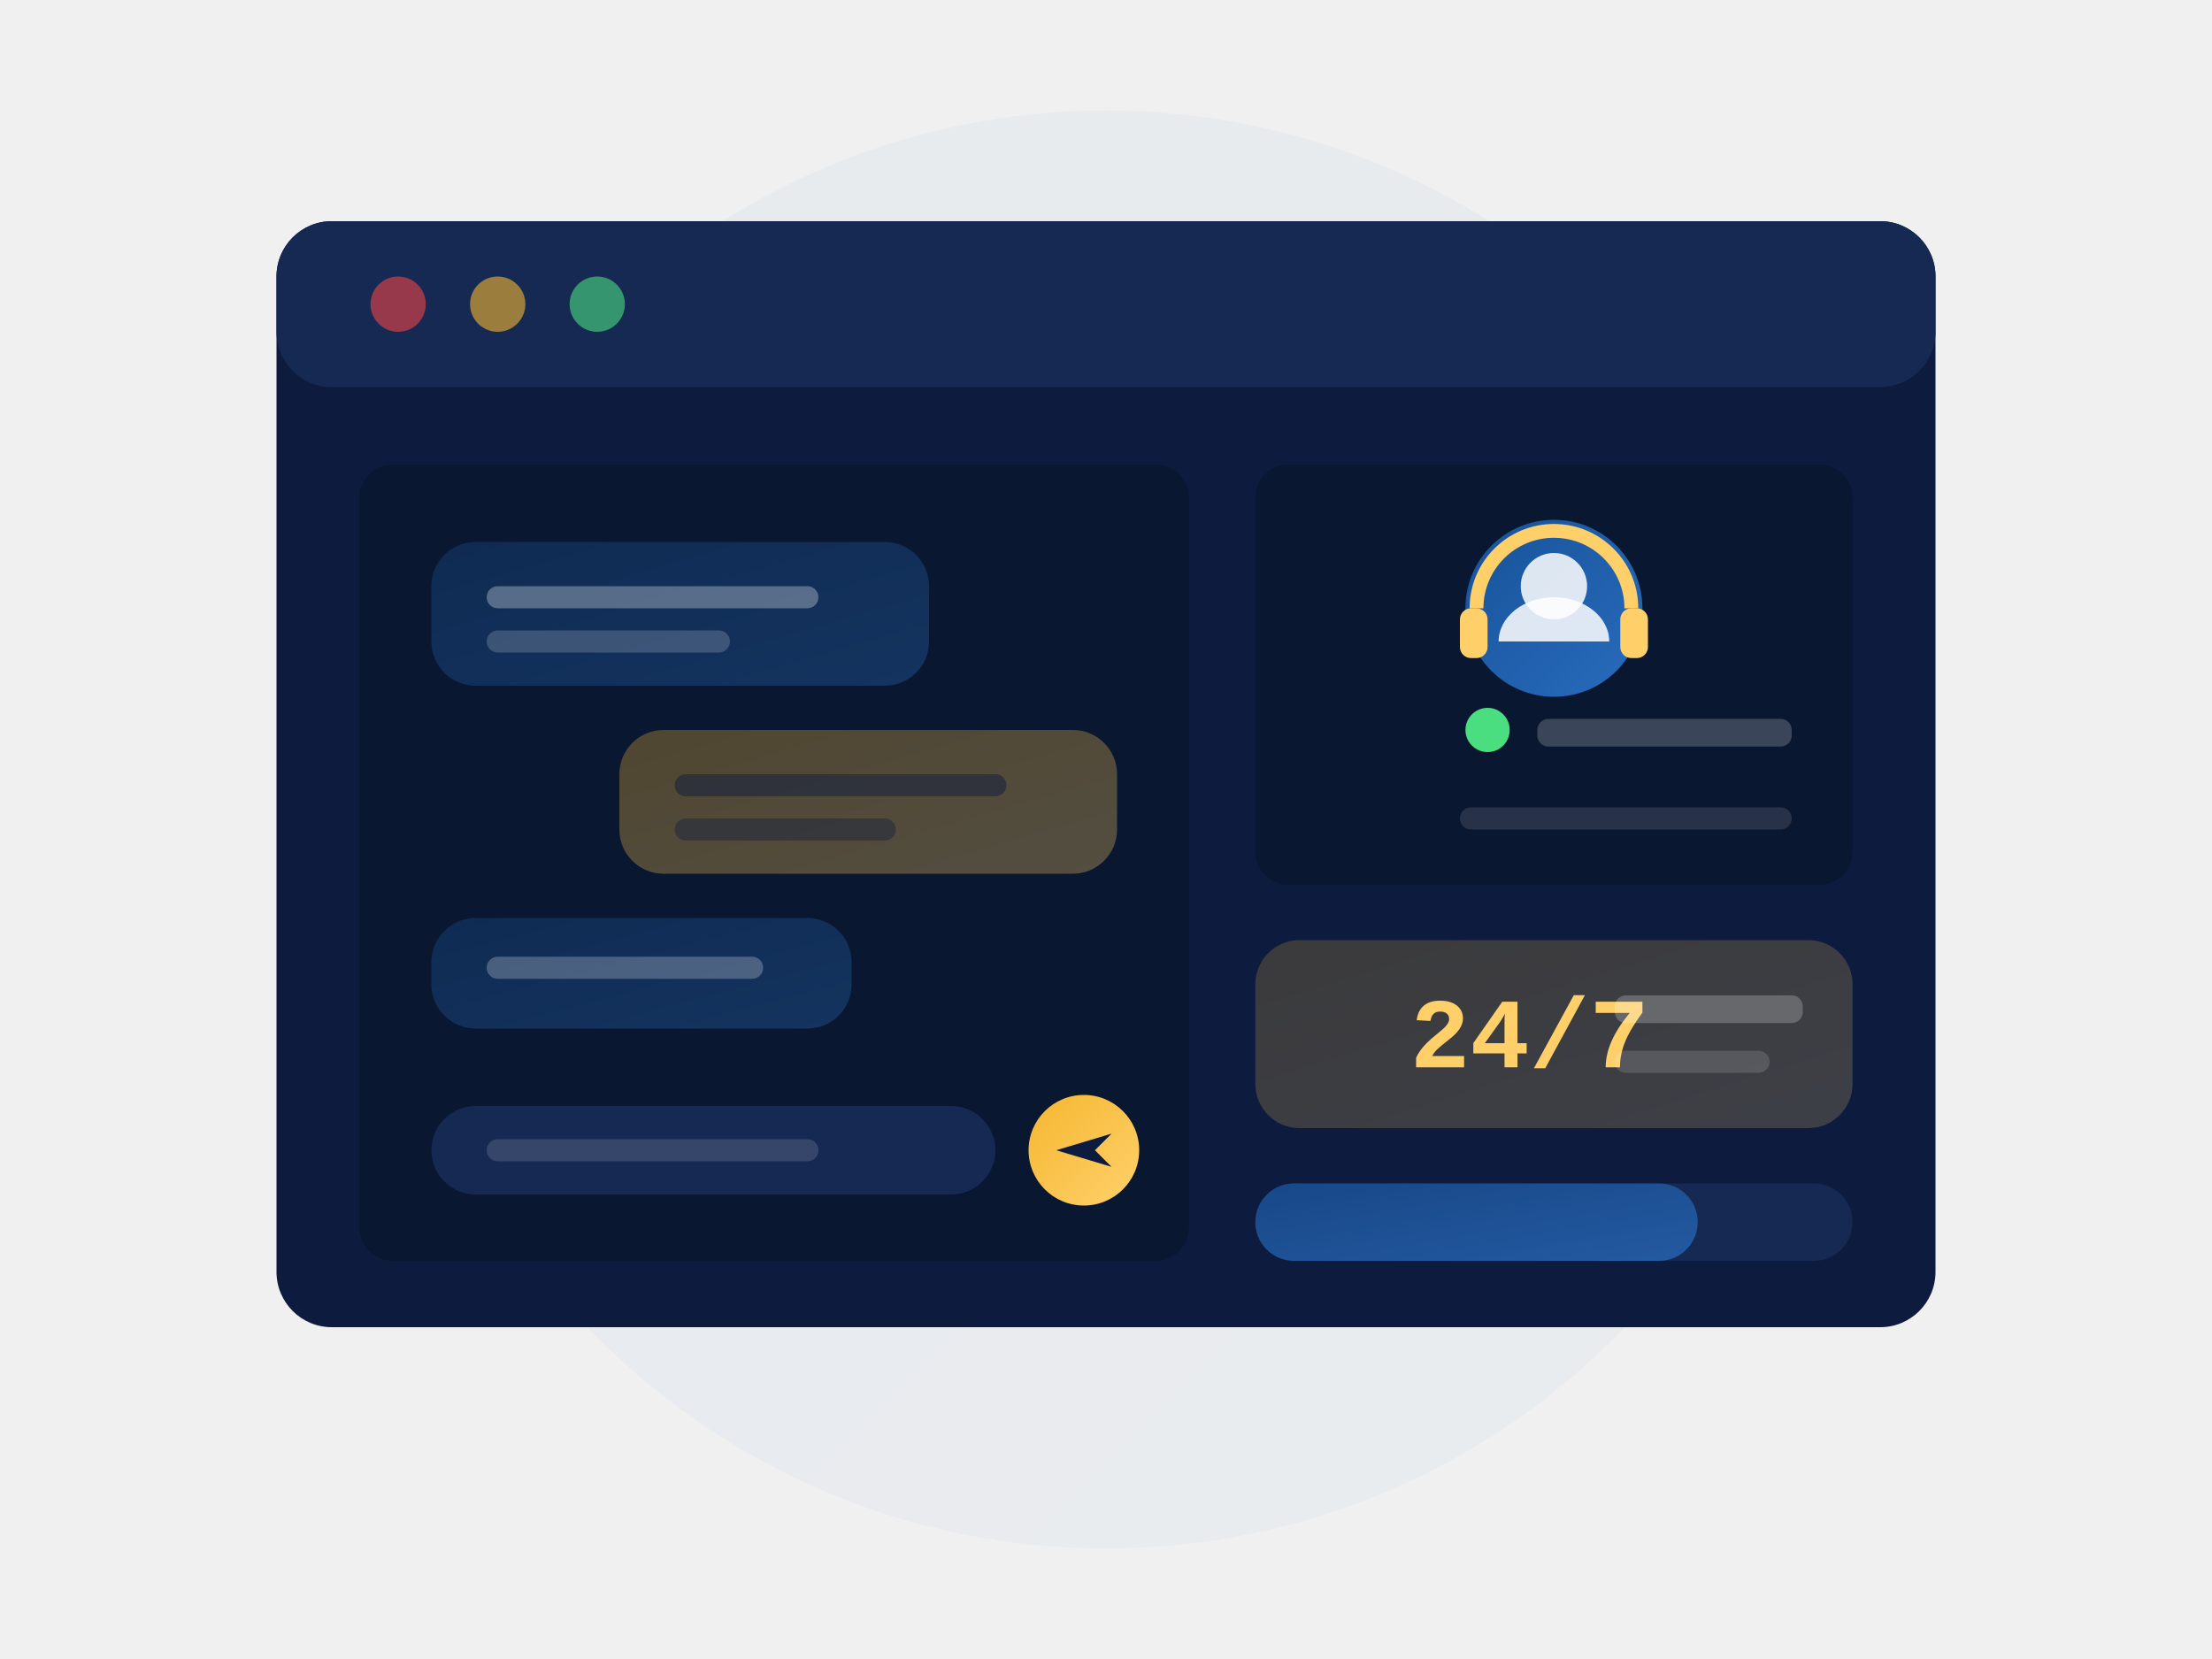
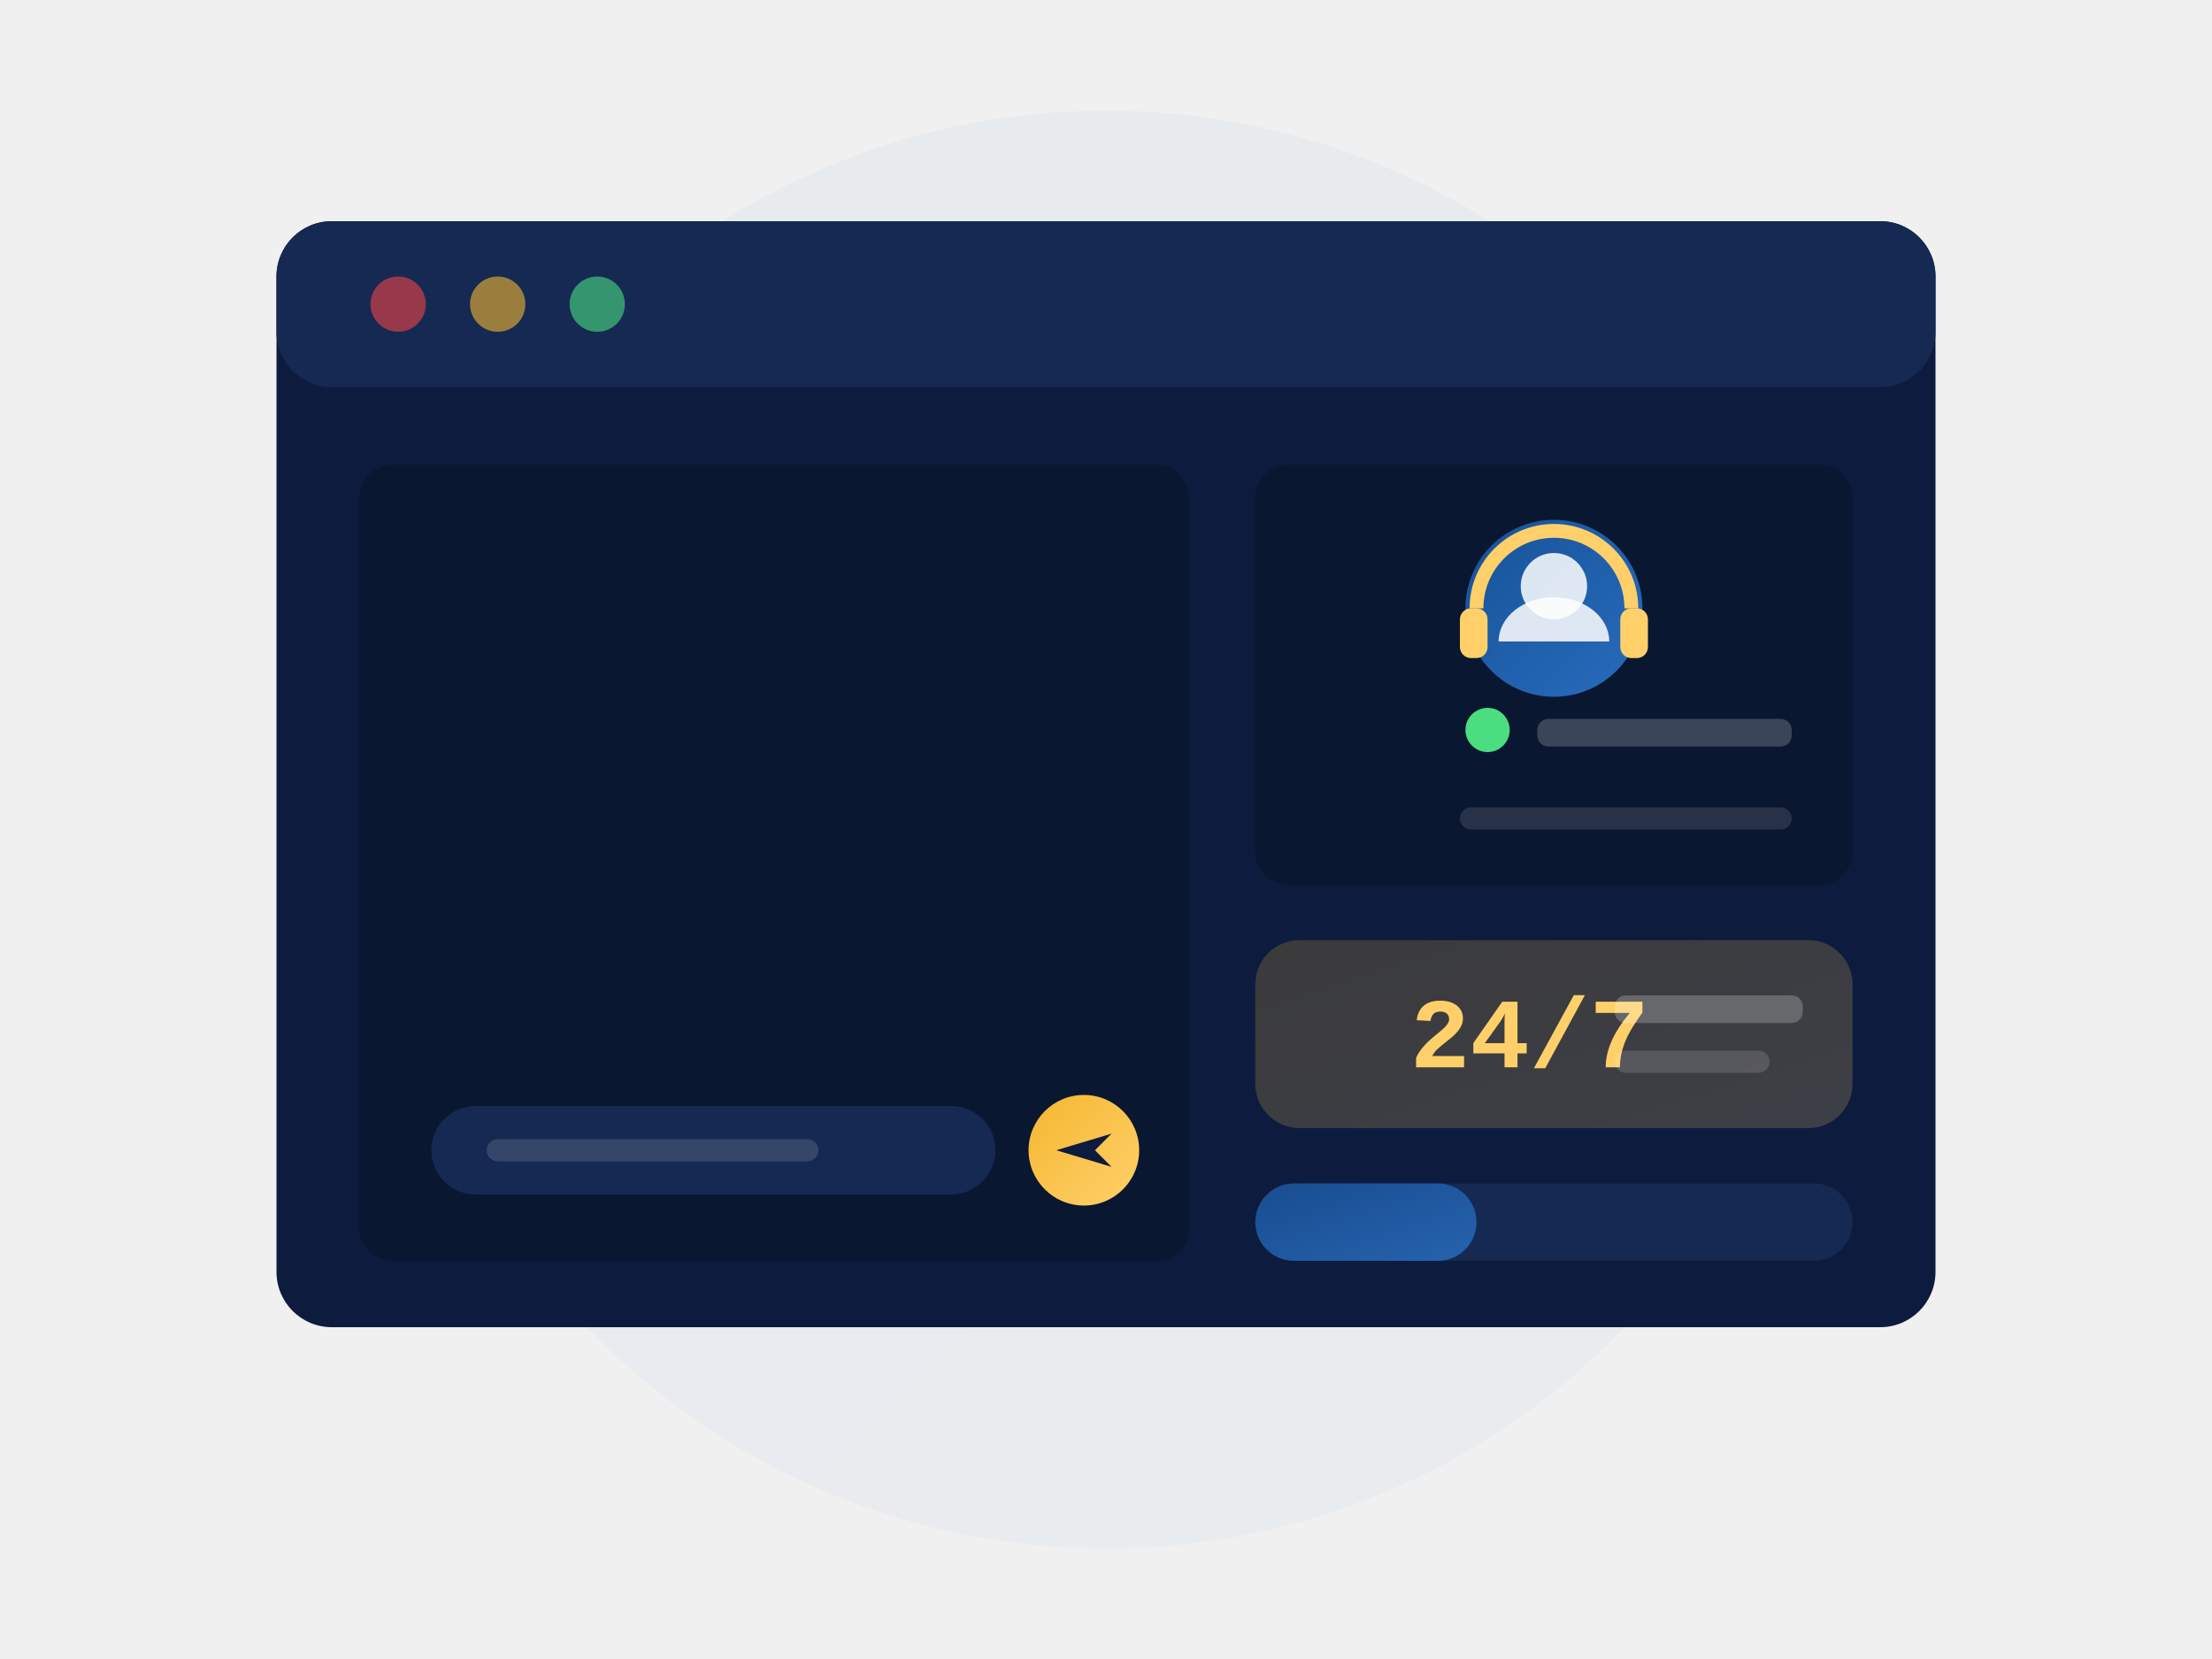
<svg xmlns="http://www.w3.org/2000/svg" viewBox="0 0 400 300" fill="none" role="img" aria-label="Technical support illustration">
  <defs>
    <linearGradient id="s1" x1="0%" y1="0%" x2="100%" y2="100%">
      <stop offset="0%" style="stop-color:#1A5DAB" />
      <stop offset="100%" style="stop-color:#2E7BD6" />
    </linearGradient>
    <linearGradient id="s2" x1="0%" y1="0%" x2="100%" y2="100%">
      <stop offset="0%" style="stop-color:#F5B731" />
      <stop offset="100%" style="stop-color:#FFD06A" />
    </linearGradient>
  </defs>
  <circle cx="200" cy="150" r="130" fill="url(#s1)" opacity="0.04" />
  <rect x="50" y="40" width="300" height="200" rx="10" fill="#0D1B3E" />
  <rect x="50" y="40" width="300" height="30" rx="10" fill="#152952" />
  <circle cx="72" cy="55" r="5" fill="#EF4444" opacity="0.6" />
  <circle cx="90" cy="55" r="5" fill="#F5B731" opacity="0.6" />
  <circle cx="108" cy="55" r="5" fill="#4ADE80" opacity="0.6" />
  <rect x="65" y="84" width="150" height="144" rx="6" fill="#0a1730" />
-   <rect x="78" y="98" width="90" height="26" rx="8" fill="url(#s1)" opacity="0.28" />
-   <rect x="88" y="106" width="60" height="4" rx="2" fill="white" opacity="0.3" />
-   <rect x="88" y="114" width="44" height="4" rx="2" fill="white" opacity="0.18" />
-   <rect x="112" y="132" width="90" height="26" rx="8" fill="url(#s2)" opacity="0.3" />
-   <rect x="122" y="140" width="60" height="4" rx="2" fill="#0D1B3E" opacity="0.5" />
-   <rect x="122" y="148" width="40" height="4" rx="2" fill="#0D1B3E" opacity="0.4" />
-   <rect x="78" y="166" width="76" height="20" rx="8" fill="url(#s1)" opacity="0.28" />
-   <rect x="88" y="173" width="50" height="4" rx="2" fill="white" opacity="0.24" />
+   <g opacity="0">
+     <animate attributeName="opacity" values="0;1;1;1;0" keyTimes="0;0.12;0.85;0.95;1" dur="5s" repeatCount="indefinite" />
+     <rect x="78" y="98" width="90" height="26" rx="8" fill="url(#s1)" opacity="0.28" />
+     <rect x="88" y="106" width="60" height="4" rx="2" fill="white" opacity="0.3" />
+     <rect x="88" y="114" width="44" height="4" rx="2" fill="white" opacity="0.18" />
+   </g>
+   <g opacity="0">
+     <animate attributeName="opacity" values="0;0;1;1;0" keyTimes="0;0.28;0.4;0.9;1" dur="5s" repeatCount="indefinite" />
+     <rect x="112" y="132" width="90" height="26" rx="8" fill="url(#s2)" opacity="0.3" />
+     <rect x="122" y="140" width="60" height="4" rx="2" fill="#0D1B3E" opacity="0.5" />
+     <rect x="122" y="148" width="40" height="4" rx="2" fill="#0D1B3E" opacity="0.4" />
+   </g>
+   <g opacity="0">
+     <animate attributeName="opacity" values="0;0;1;1;0" keyTimes="0;0.55;0.66;0.9;1" dur="5s" repeatCount="indefinite" />
+     <rect x="78" y="166" width="76" height="20" rx="8" fill="url(#s1)" opacity="0.28" />
+     <rect x="88" y="173" width="50" height="4" rx="2" fill="white" opacity="0.24" />
+   </g>
  <rect x="78" y="200" width="102" height="16" rx="8" fill="#152952" />
  <rect x="88" y="206" width="60" height="4" rx="2" fill="white" opacity="0.14" />
-   <circle cx="196" cy="208" r="10" fill="url(#s2)" />
+   <circle cx="196" cy="208" r="10" fill="url(#s2)">
+     <animate attributeName="r" values="10;12;10" dur="1.6s" repeatCount="indefinite" />
+   </circle>
  <path d="M191 208 l10 -3 -3 3 3 3 z" fill="#0D1B3E" />
  <rect x="227" y="84" width="108" height="76" rx="6" fill="#0a1730" />
  <circle cx="281" cy="110" r="16" fill="url(#s1)" opacity="0.85" />
  <circle cx="281" cy="106" r="6" fill="white" opacity="0.85" />
  <path d="M271 116 a10 8 0 0 1 20 0 Z" fill="white" opacity="0.85" />
  <path d="M267 110 a14 14 0 0 1 28 0" stroke="#FFD06A" stroke-width="2.5" fill="none" />
  <rect x="264" y="110" width="5" height="9" rx="2" fill="#FFD06A" />
  <rect x="293" y="110" width="5" height="9" rx="2" fill="#FFD06A" />
-   <circle cx="269" cy="132" r="4" fill="#4ADE80" />
+   <circle cx="269" cy="132" r="4" fill="#4ADE80">
+     <animate attributeName="opacity" values="1;0.3;1" dur="1.8s" repeatCount="indefinite" />
+   </circle>
  <rect x="278" y="130" width="46" height="5" rx="2" fill="white" opacity="0.2" />
  <rect x="264" y="146" width="60" height="4" rx="2" fill="white" opacity="0.12" />
  <rect x="227" y="170" width="108" height="34" rx="8" fill="url(#s2)" opacity="0.2" />
  <text x="255" y="193" font-family="'Courier New',monospace" font-size="18" font-weight="700" fill="#FFD06A">24/7</text>
  <rect x="292" y="180" width="34" height="5" rx="2" fill="white" opacity="0.22" />
  <rect x="292" y="190" width="28" height="4" rx="2" fill="white" opacity="0.14" />
  <rect x="227" y="214" width="108" height="14" rx="7" fill="#152952" />
-   <rect x="227" y="214" width="80" height="14" rx="7" fill="url(#s1)" opacity="0.6" />
+   <rect x="227" y="214" width="40" height="14" rx="7" fill="url(#s1)" opacity="0.7">
+     <animate attributeName="width" values="24;96;60;24" keyTimes="0;0.45;0.8;1" dur="4s" repeatCount="indefinite" />
+   </rect>
</svg>
